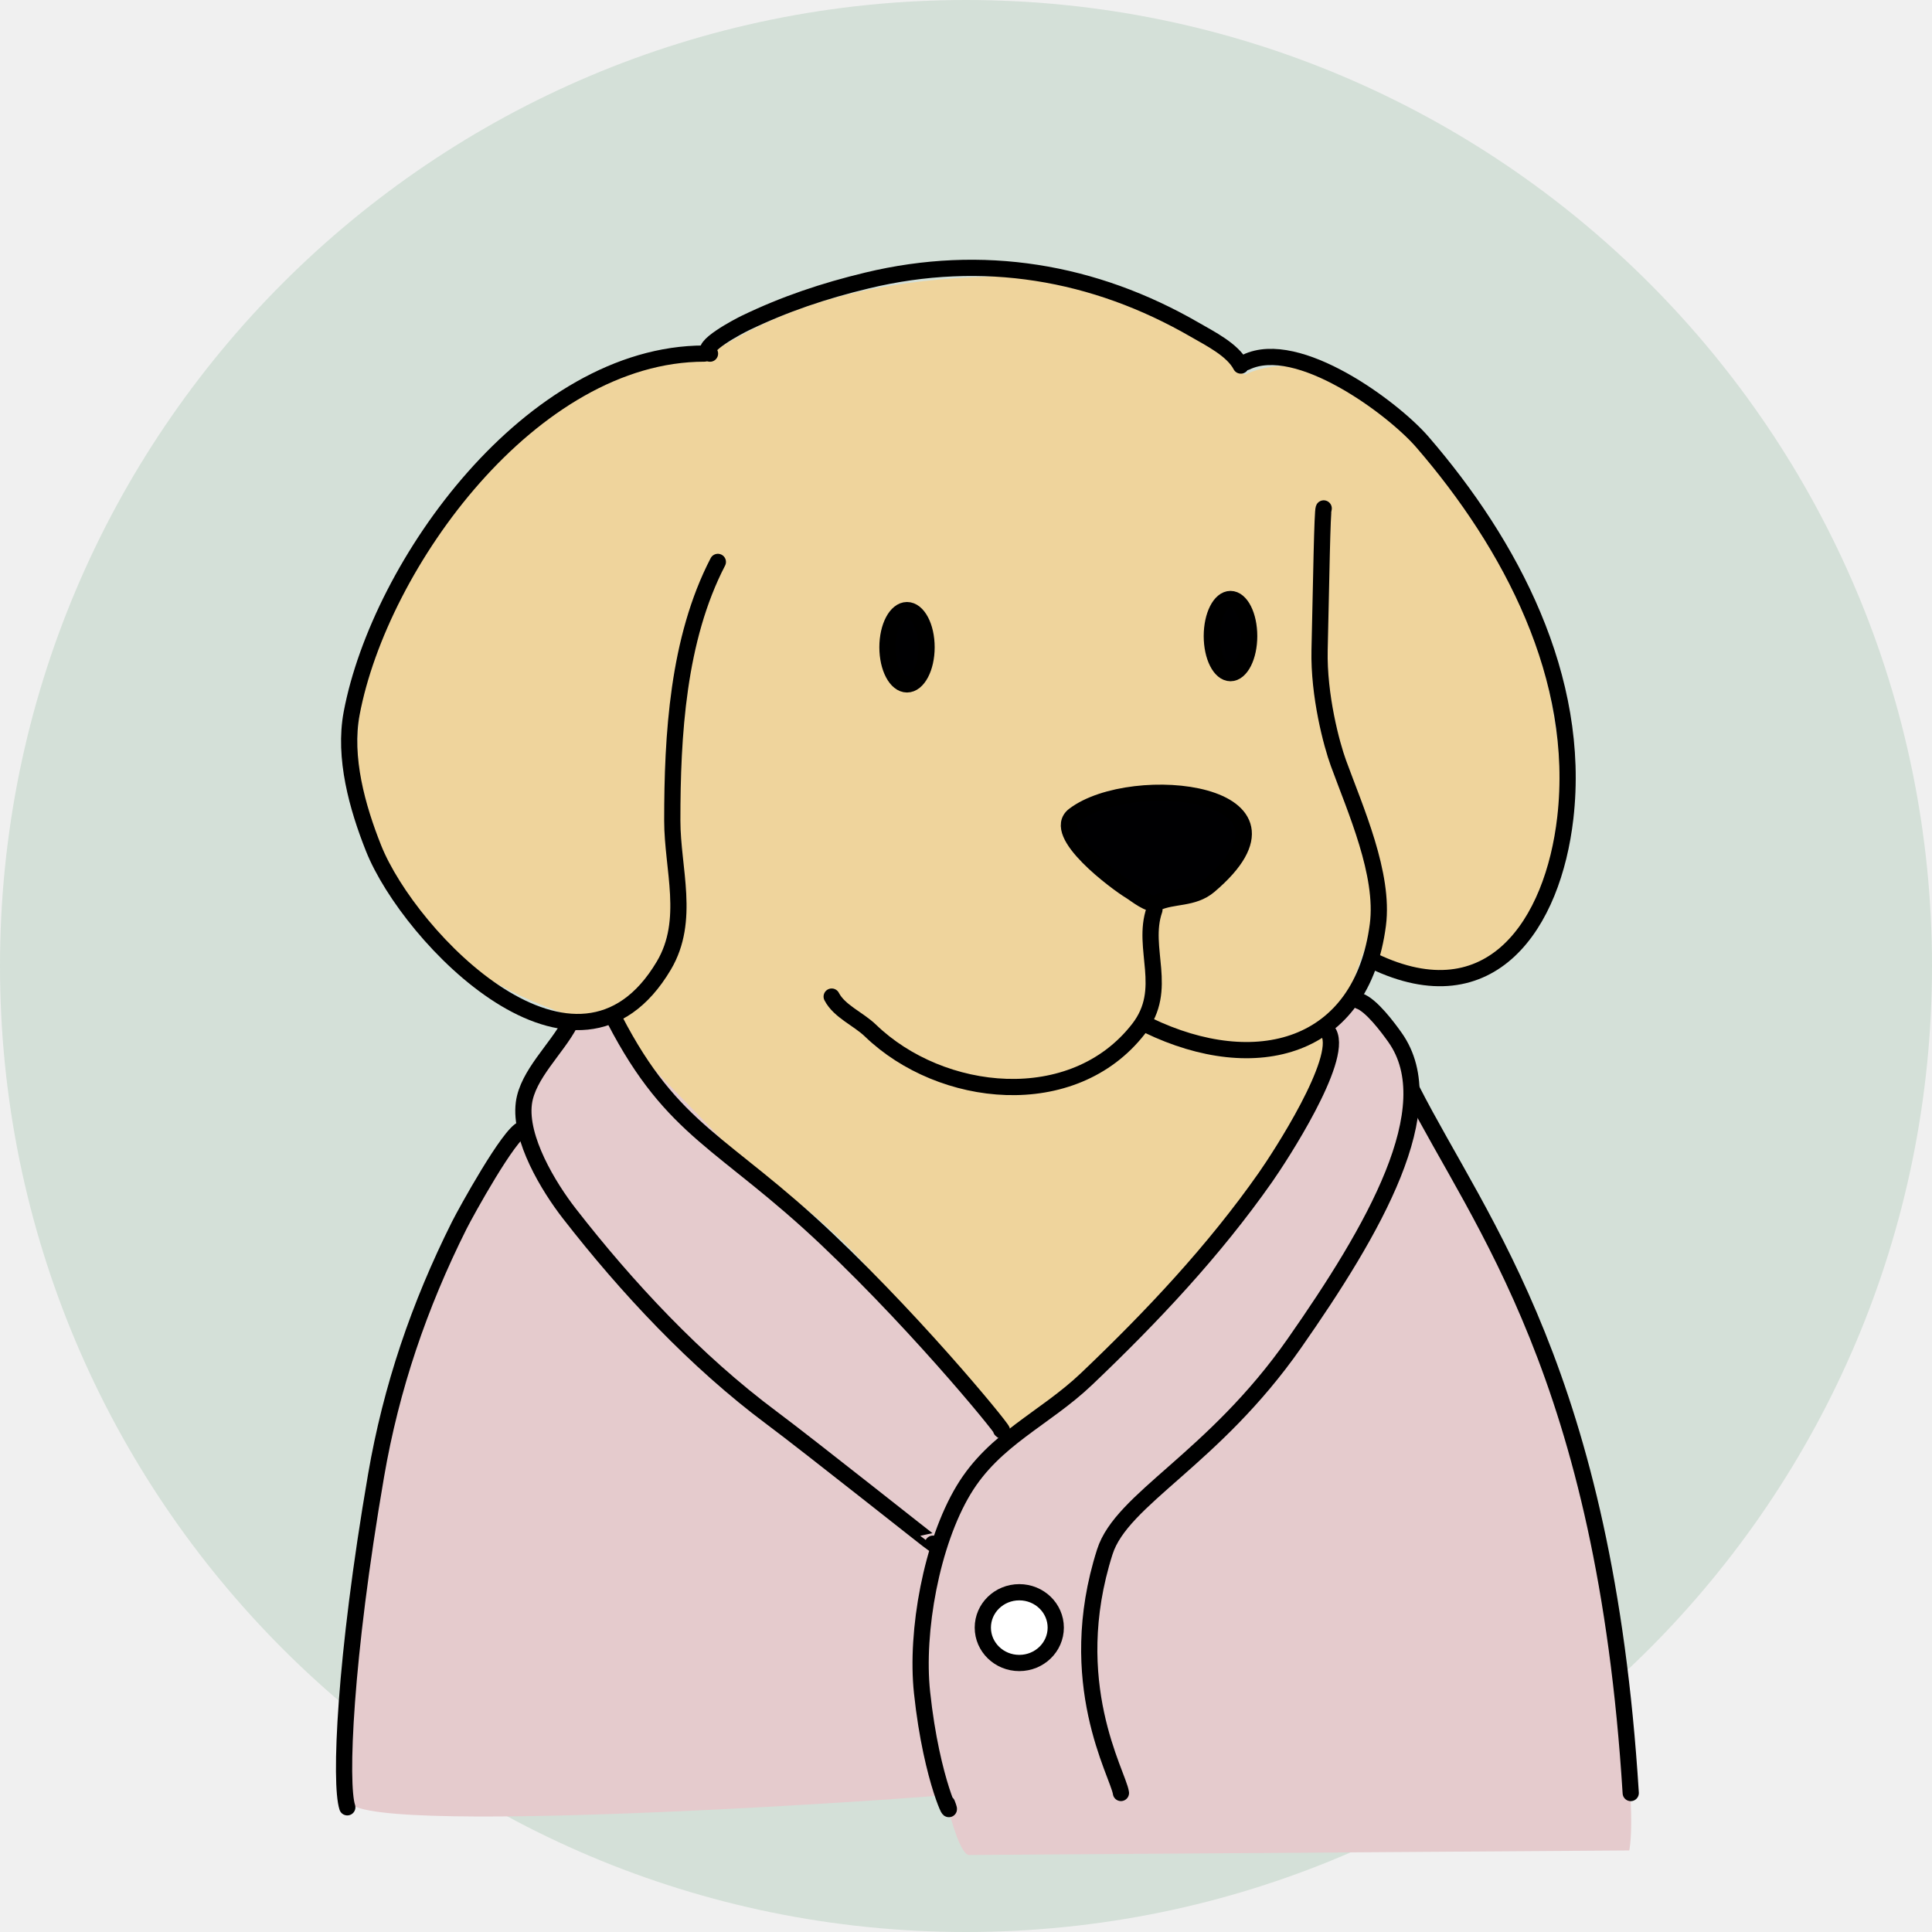
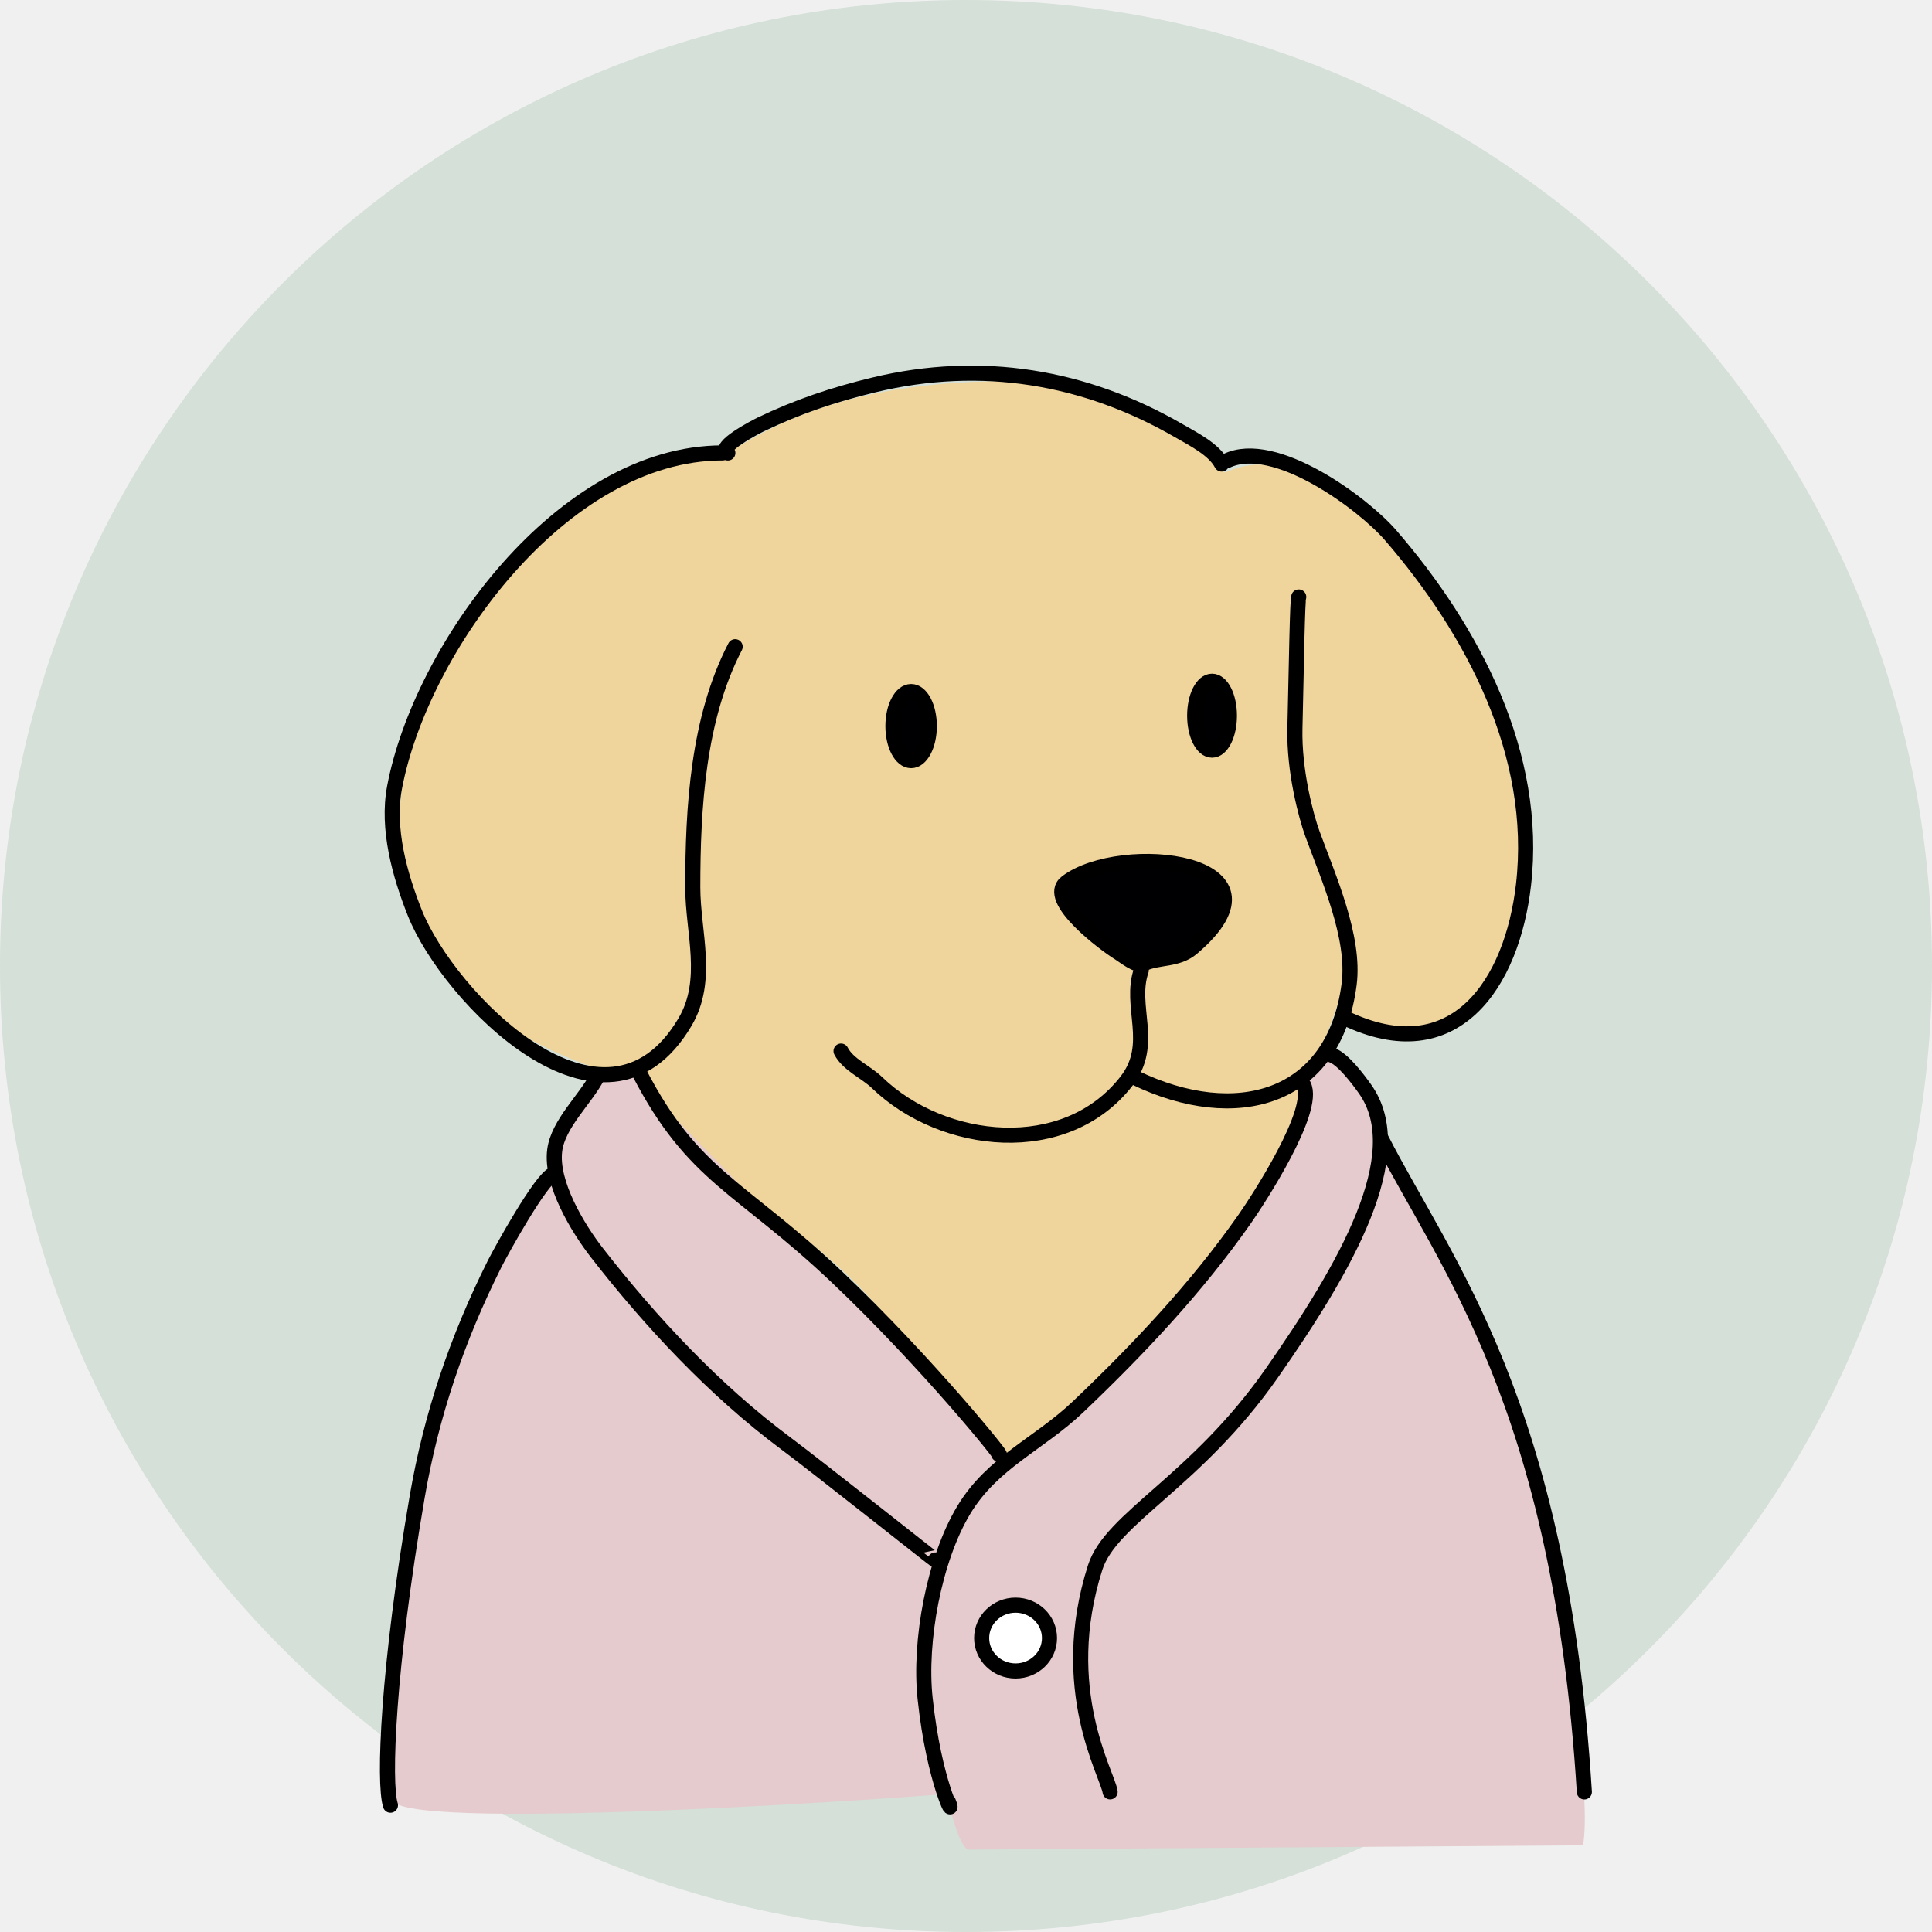
<svg xmlns="http://www.w3.org/2000/svg" height="1024.0px" stroke-miterlimit="10" style="fill-rule:nonzero;clip-rule:evenodd;stroke-linecap:round;stroke-linejoin:round;" version="1.1" viewBox="0 0 1024 1024" width="1024.0px" xml:space="preserve">
  <defs />
  <clipPath id="ArtboardFrame">
    <rect height="1024" width="1024" x="0" y="0" />
  </clipPath>
  <g clip-path="url(#ArtboardFrame)" id="Layer-1">
    <circle data-cardigan-refit="1" cx="512" cy="512" r="512" fill="#d4e0d8" stroke="none" />
-     <g transform="translate(512 512) scale(0.86) translate(-512 -512)">
+     <g transform="translate(512 542) scale(0.80) translate(-512 -512)">
      <path d="M352.468 133.932C343.754 133.867 298.031 139.349 246.692 177.577C192.766 217.73 133.409 292.914 136.991 388.745C142.076 524.776 291.579 546.83 296.086 551.337C306.866 562.116 308.824 579.863 321.436 590.673C358.975 622.85 404.408 650.043 439.446 685.081C461.382 707.017 540.797 802.062 542.595 801.342C555.84 796.044 629.929 719.487 667.598 676.34C715.676 621.268 731.325 583.396 736.293 563.522C737.895 557.115 758.032 499.762 758.509 499.762C760.006 499.762 774.244 530.357 826.693 513.748C907.806 488.062 878.403 327.584 846.798 272.484C748.02 100.277 685.083 149.231 683.333 147.481C642.952 107.101 584.867 85.941 527.735 87.165C405.354 89.787 362.377 134.005 352.468 133.932Z" fill="#efd49c" fill-rule="nonzero" opacity="1" stroke="none" />
      <path d="M286.474 541.369C270.648 541.369 241.075 580.062 239.284 592.154C238.534 597.218 242.335 609.265 240.277 613.235C233.897 625.542 219.426 639.089 211.466 651.563C180.717 699.758 150.041 789.006 144.186 845.472C142.634 860.447 123.378 1013.42 132.247 1027.68C145.514 1049.01 503.472 1023.59 504.729 1022.37C505.431 1021.7 505.438 1003.93 505.298 1002.98C502.909 986.854 498.143 977.811 498.143 960.979C498.143 944.389 492.047 936.433 490.138 919.863C488.626 906.735 491.89 887.016 493.617 873.686C495.809 856.774 502.699 846.285 510.505 831.228C515.004 822.55 533.852 808.103 533.852 799.128C533.852 797.371 533.355 797.691 534.845 797.691" fill="#e5cbcd" fill-rule="nonzero" opacity="1" stroke="none" />
      <path d="M920.804 1057.08C923.485 1041.56 921.351 1009.22 916.302 970.397C904.621 880.581 877.337 756.071 857.963 724.927C850.054 712.214 843.19 693.162 836.261 679.797C823.873 655.901 808.072 624.848 793.937 602.127C784.586 587.095 770.772 509.81 741.057 547.016C732.201 558.106 732.347 578.036 726.961 591.024C705.338 643.162 672.243 687.134 631.053 726.862C608.678 748.443 584.66 768.275 562.362 789.78C556.135 795.787 546.525 796.537 539.897 801.864C517.707 819.7 505.494 839.134 497.128 866.033C484.376 907.027 491.511 943.245 491.511 984.787C491.511 991.409 504.543 1058.64 513.693 1059.9" fill="#e5cbcd" fill-rule="nonzero" opacity="1" stroke="none" />
      <path d="M596.516 409.072C577.139 409.072 576.477 425.336 583.05 437.659C591.464 453.436 609.128 468.589 626.972 473.649C652.162 480.793 697.526 439.213 680.425 415.448C671.991 403.727 644.634 403.837 631.737 404.548C628.549 404.724 620.441 407.168 617.649 405.782" fill="#000002" fill-rule="nonzero" opacity="1" stroke="none" />
      <path d="M522.363 919.756C522.363 907.715 532.426 897.955 544.838 897.955C557.251 897.955 567.313 907.715 567.313 919.756C567.313 931.796 557.251 941.557 544.838 941.557C532.426 941.557 522.363 931.796 522.363 919.756Z" fill="#ffffff" fill-rule="nonzero" opacity="1" stroke="#000000" stroke-linecap="butt" stroke-linejoin="round" stroke-width="10" />
      <path d="M350.744 134.565C244.311 134.565 150.735 264.215 133.387 356.242C128.243 383.534 136.818 414.195 146.907 439.496C168.967 494.816 272.37 601.873 325.784 511.717C342.327 483.795 330.984 452.174 330.984 422.444C330.984 369.872 334.312 310.704 359.064 262.957" fill="none" opacity="1" stroke="#000000" stroke-linecap="round" stroke-linejoin="round" stroke-width="10" />
      <path d="M354.225 134.604C346.515 130.886 372.432 117.438 375.962 115.735C400.335 103.981 424.366 95.94 450.955 89.528C522.19 72.352 591.068 84.024 653.111 119.928C662.455 125.335 676.336 132.231 681.37 141.942" fill="none" opacity="1" stroke="#000000" stroke-linecap="round" stroke-linejoin="round" stroke-width="10" />
      <path d="M684.63 139.845C716.5 124.476 775.226 168.177 793.316 189.114C847.807 252.181 891.301 334.425 881.352 420.783C873.865 485.772 835.981 544.089 762.884 508.838" fill="none" opacity="1" stroke="#000000" stroke-linecap="round" stroke-linejoin="round" stroke-width="10" />
      <path d="M732.452 229.997C731.58 231.68 730.925 273.184 729.918 317.198C729.273 345.45 737.352 375.493 741.495 386.855C752.014 415.704 769.878 455.447 765.841 486.591C755.882 563.44 690.464 580.537 624.233 548.597" fill="none" opacity="1" stroke="#000000" stroke-linecap="round" stroke-linejoin="round" stroke-width="10" />
      <path d="M628.114 477.39C619.822 501.381 637.519 526.094 618.332 550.769C577.9 602.764 496.652 593.795 453.129 551.817C445.591 544.547 433.953 539.985 429.218 530.852" fill="none" opacity="1" stroke="#000000" stroke-linecap="round" stroke-linejoin="round" stroke-width="10" />
      <path d="M629.458 473.101C639.479 468.348 651.987 470.944 661.915 462.496C730.496 404.136 614.555 391.763 578.614 419.082C563.779 430.359 604.954 460.786 613.357 465.848C616.396 467.68 625.283 475.082 629.458 473.101Z" fill="none" opacity="1" stroke="#000000" stroke-linecap="round" stroke-linejoin="round" stroke-width="10" />
      <path d="M533.613 797.88C540.547 804.569 486.65 737.53 426.433 680.489C362.414 619.847 331.584 614.704 295.529 545.156" fill="none" opacity="1" stroke="#000000" stroke-linecap="round" stroke-linejoin="round" stroke-width="10" />
      <path d="M491.598 868.033C491.471 868.278 415.448 807.794 392.208 790.473C345.324 755.531 303.02 710.2 267.52 664.547C254.761 648.14 236.688 618.348 239.51 596.572C241.801 578.891 259.892 562.919 267.971 547.335" fill="none" opacity="1" stroke="#000000" stroke-linecap="round" stroke-linejoin="round" stroke-width="10" />
      <path d="M238.681 612.498C230.646 614.956 203.68 663.872 199.649 671.927C174.91 721.361 157.746 771.89 148.435 825.966C128.919 939.31 125.941 1016.08 130.684 1030.5" fill="none" opacity="1" stroke="#000000" stroke-linecap="round" stroke-linejoin="round" stroke-width="10" />
      <path d="M500.335 1028.19C505.629 1041.47 490.884 1015.84 484.909 959.715C480.899 922.051 490.795 867.715 510.523 834.907C529.522 803.311 560.405 791.171 586.312 766.502C626.652 728.09 664.823 687.533 696.582 642.217C705.703 629.204 744.19 570.094 735.68 553.411" fill="none" opacity="1" stroke="#000000" stroke-linecap="round" stroke-linejoin="round" stroke-width="10" />
      <path d="M607.486 1021.67C605.824 1009.91 571.82 953.742 597.555 873.061C608.04 840.187 664.317 816.178 714.432 744.473C763.137 674.784 807.066 599.346 776.402 556.035C772.252 550.173 761.75 535.973 754.323 533.534" fill="none" opacity="1" stroke="#000000" stroke-linecap="round" stroke-linejoin="round" stroke-width="10" />
      <path d="M787.032 588.762C829.006 671.044 905.688 764.167 921.672 1021.7" fill="none" opacity="1" stroke="#000000" stroke-linecap="round" stroke-linejoin="round" stroke-width="10" />
      <path d="M463.597 315.555C463.597 302.913 468.991 292.665 475.645 292.665C482.298 292.665 487.692 302.913 487.692 315.555C487.692 328.197 482.298 338.445 475.645 338.445C468.991 338.445 463.597 328.197 463.597 315.555Z" fill="#000002" fill-rule="nonzero" opacity="1" stroke="#000000" stroke-linecap="butt" stroke-linejoin="round" stroke-width="10" />
      <path d="M663.499 308.664C663.499 296.048 668.652 285.821 675.009 285.821C681.366 285.821 686.519 296.048 686.519 308.664C686.519 321.279 681.366 331.506 675.009 331.506C668.652 331.506 663.499 321.279 663.499 308.664Z" fill="#000002" fill-rule="nonzero" opacity="1" stroke="#000000" stroke-linecap="butt" stroke-linejoin="round" stroke-width="10" />
    </g>
  </g>
</svg>
